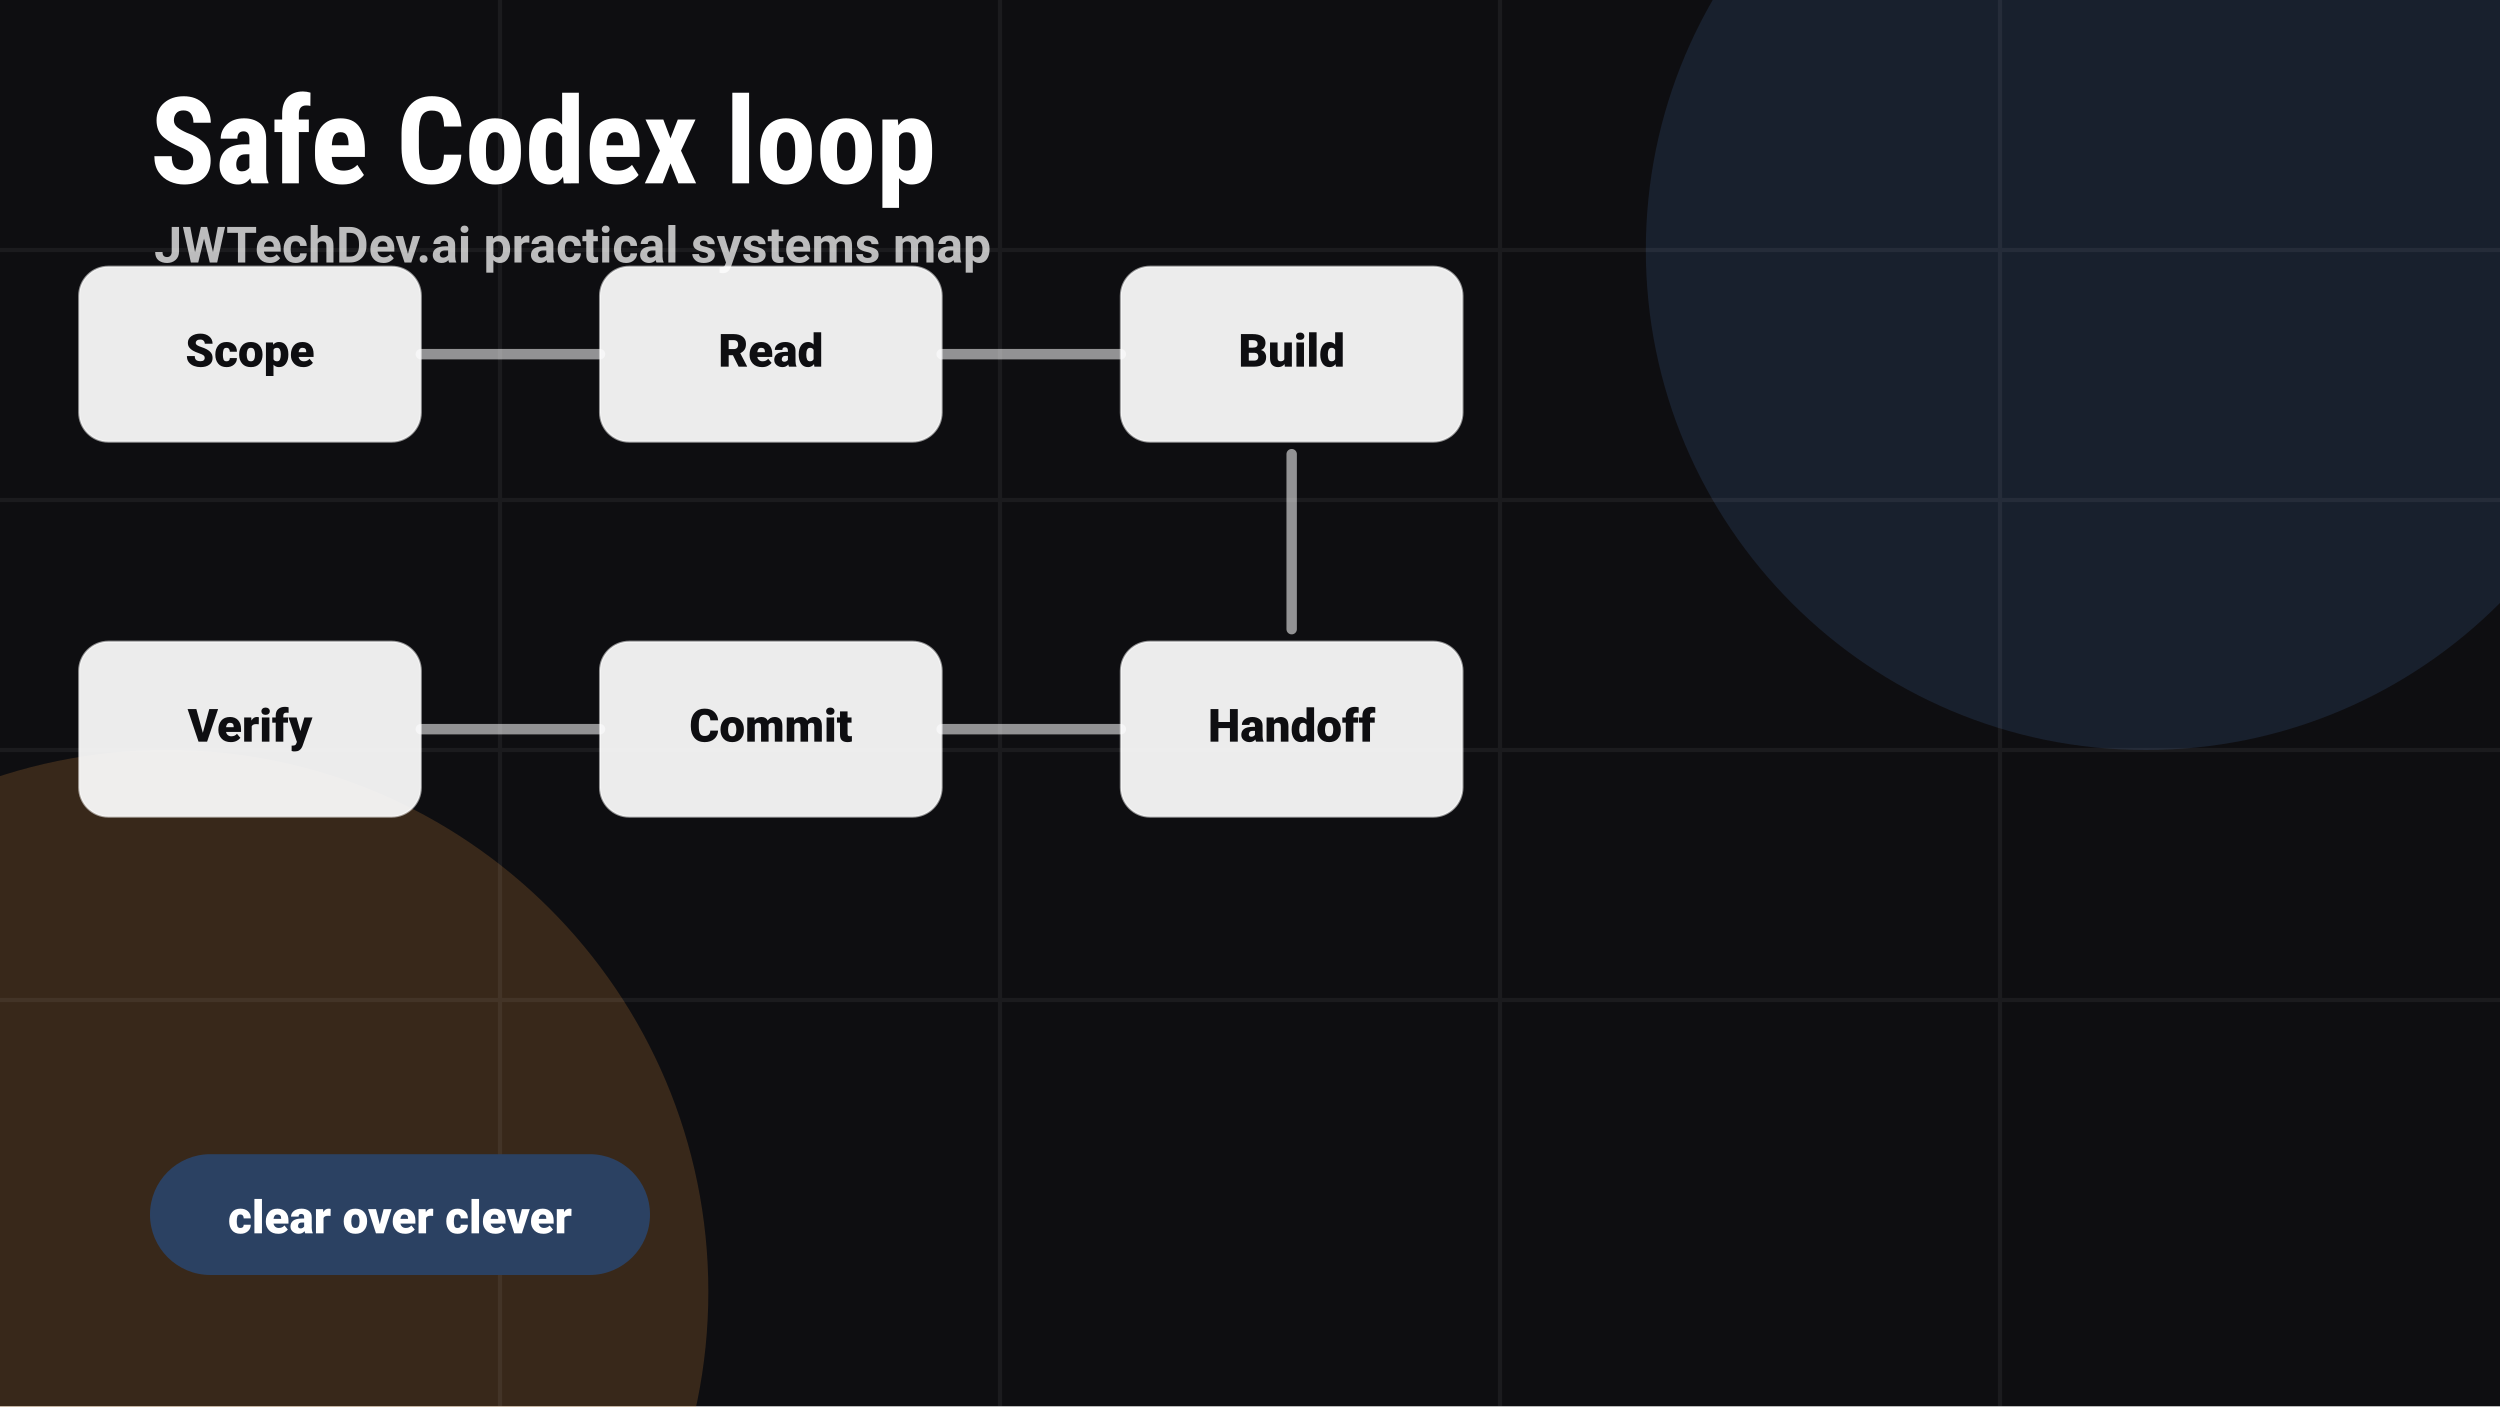
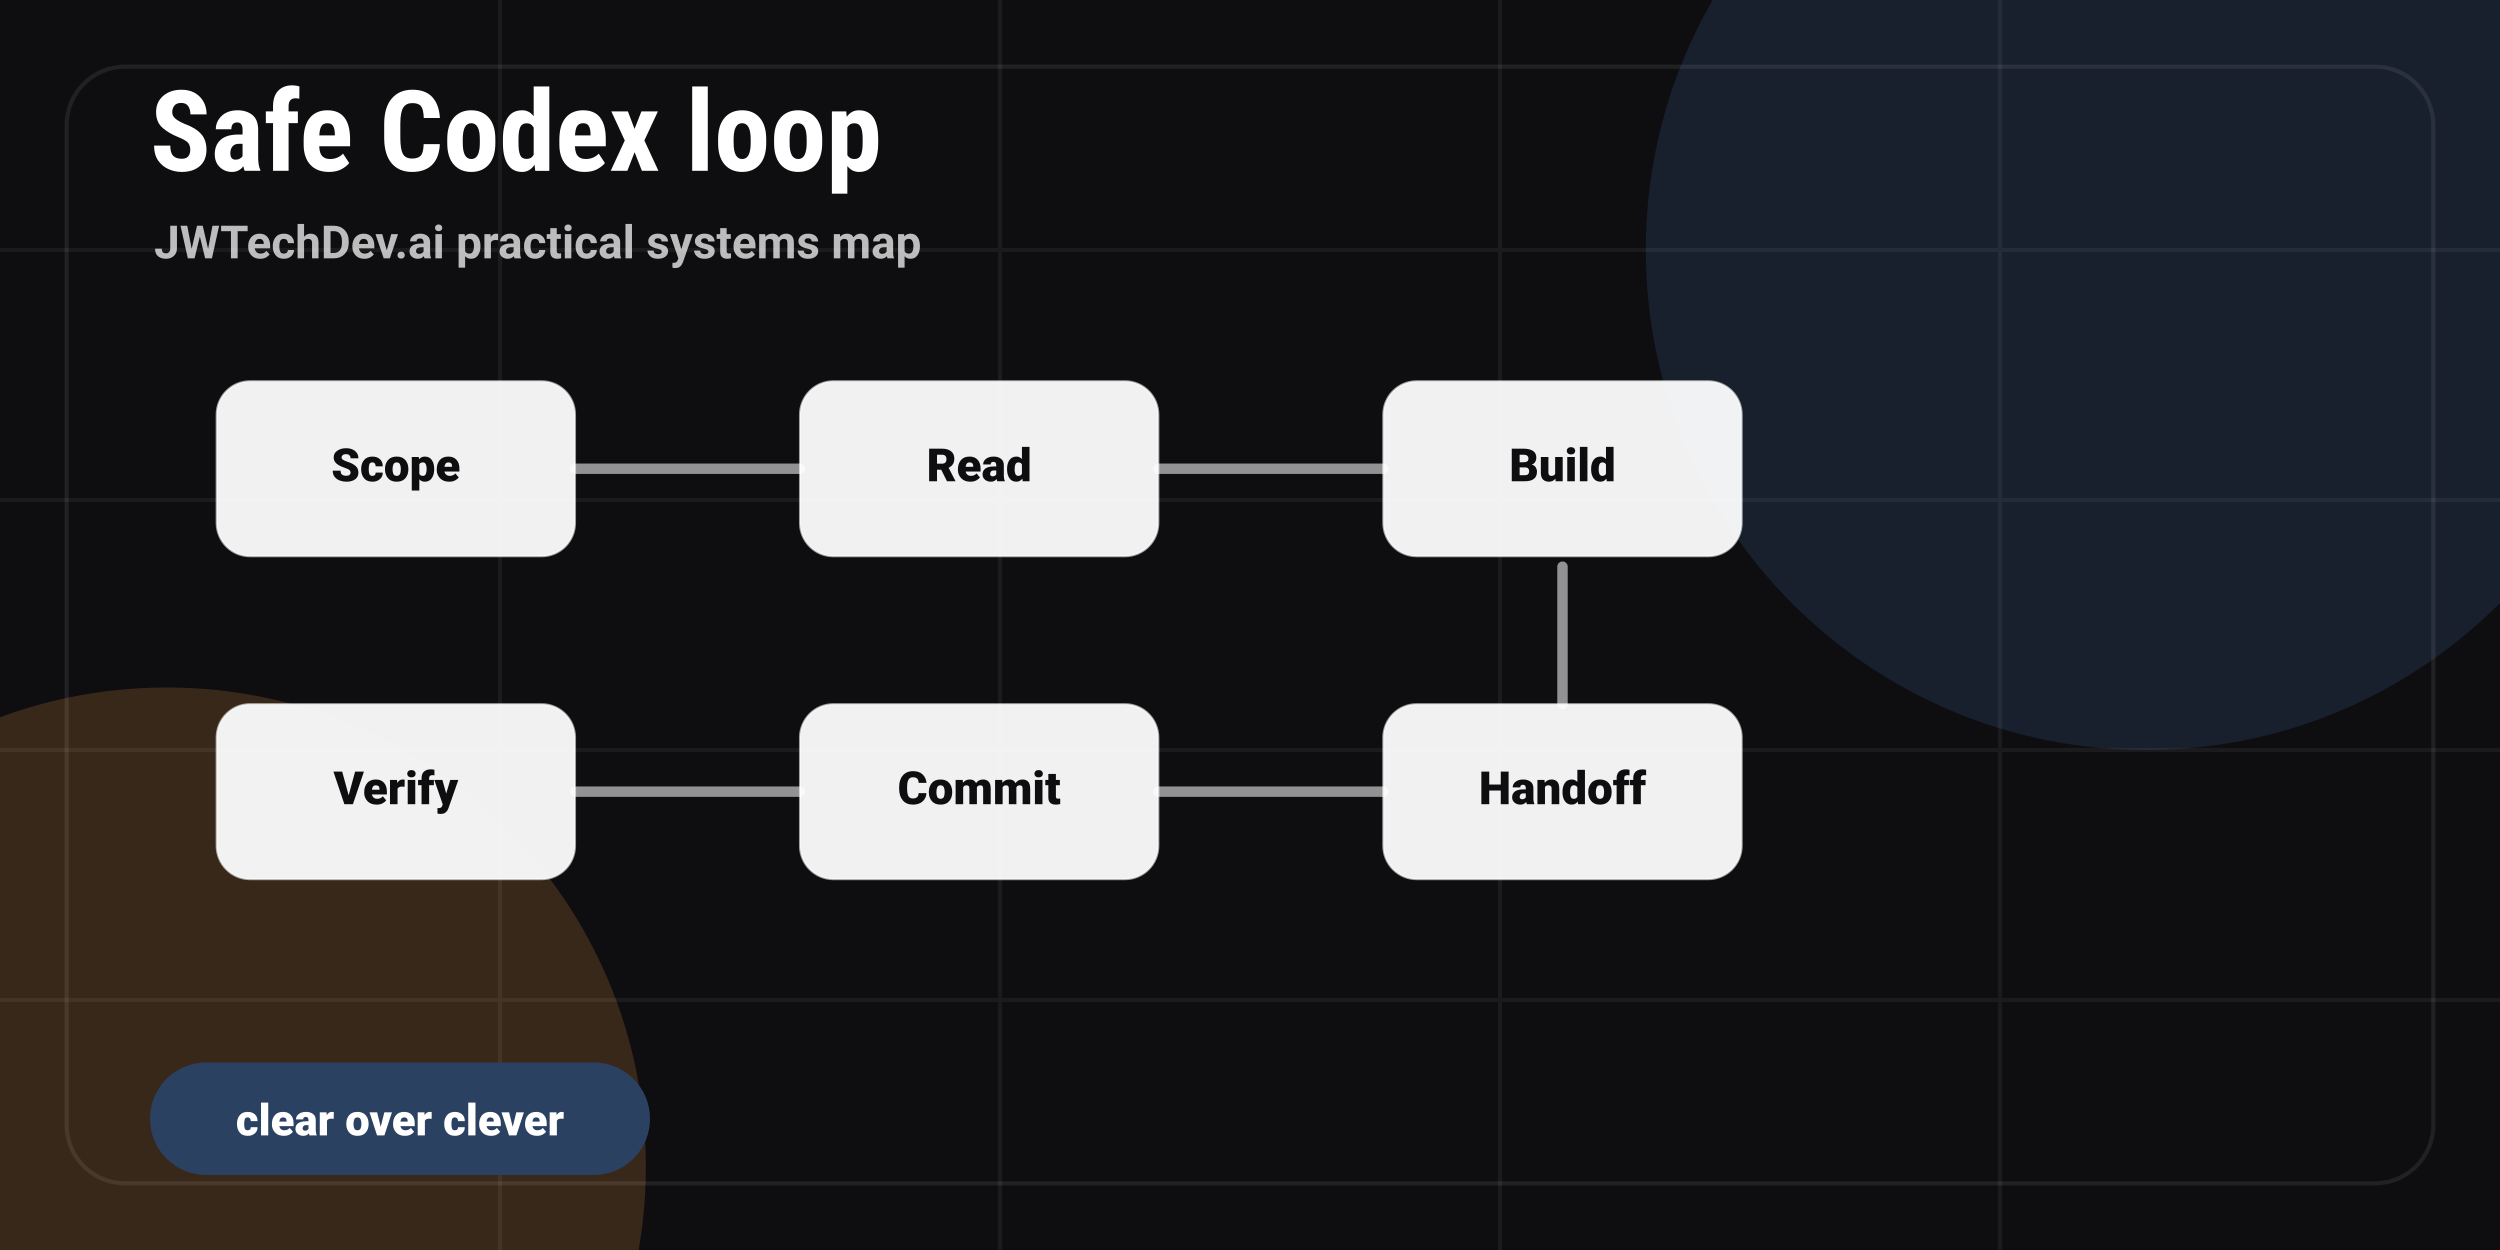
- <svg xmlns="http://www.w3.org/2000/svg" width="1200" height="675" viewBox="0 0 1200 675" role="img" aria-labelledby="title desc">
-   <rect width="1200" height="675" fill="#0e0e11" />
+ <svg xmlns="http://www.w3.org/2000/svg" width="1200" height="600" viewBox="0 0 1200 600" role="img" aria-labelledby="title desc">
+   <rect width="1200" height="600" fill="#0e0e11" />
  <circle cx="1030" cy="120" r="240" fill="#2B4162" opacity=".35" />
-   <circle cx="80" cy="620" r="260" fill="#FA9F42" opacity=".18" />
-   <path d="M0 120h1200M0 240h1200M0 360h1200M0 480h1200M240 0v675M480 0v675M720 0v675M960 0v675" stroke="rgba(255,255,255,.055)" stroke-width="2" />
-   <text x="72" y="88" font-family="Roboto Condensed, Arial, sans-serif" font-size="58" font-weight="900" fill="#fff">Safe Codex loop</text>
-   <text x="74" y="126" font-family="Roboto, Arial, sans-serif" font-size="24" font-weight="700" fill="rgba(255,255,255,.72)">JWTechDev.ai practical systems map</text>
-   <path d="M202 170h86M452 170h86M620 218v84M538 350h-86M288 350h-86" fill="none" stroke="rgba(255,255,255,.55)" stroke-width="5" stroke-linecap="round" />
+   <circle cx="80" cy="560" r="230" fill="#FA9F42" opacity=".18" />
+   <rect x="32" y="32" width="1136" height="536" rx="28" fill="none" stroke="rgba(255,255,255,.08)" stroke-width="2" />
+   <path d="M0 120h1200M0 240h1200M0 360h1200M0 480h1200M240 0v600M480 0v600M720 0v600M960 0v600" stroke="rgba(255,255,255,.055)" stroke-width="2" />
+   <text x="72" y="82" font-family="Roboto Condensed, Arial, sans-serif" font-size="54" font-weight="900" fill="#fff">Safe Codex loop</text>
+   <text x="74" y="124" font-family="Roboto, Arial, sans-serif" font-size="22" font-weight="700" fill="rgba(255,255,255,.72)">JWTechDev.ai practical systems map</text>
+   <path d="M276 225h108M556 225h108M750 272v66M664 380h-108M384 380h-108" fill="none" stroke="rgba(255,255,255,.55)" stroke-width="5" stroke-linecap="round" />
  <g>
-     <rect x="38" y="128" width="164" height="84" rx="14" fill="rgba(255,255,255,.92)" stroke="rgba(255,255,255,.55)" />
-     <text x="120" y="176" text-anchor="middle" font-family="Roboto, Arial, sans-serif" font-size="22" font-weight="900" fill="#0e0e11">Scope</text>
+     <rect x="104" y="183" width="172" height="84" rx="16" fill="rgba(255,255,255,.94)" stroke="rgba(255,255,255,.6)" />
+     <text x="190" y="231" text-anchor="middle" font-family="Roboto, Arial, sans-serif" font-size="22" font-weight="900" fill="#0e0e11">Scope</text>
  </g>
  <g>
-     <rect x="288" y="128" width="164" height="84" rx="14" fill="rgba(255,255,255,.92)" stroke="rgba(255,255,255,.55)" />
-     <text x="370" y="176" text-anchor="middle" font-family="Roboto, Arial, sans-serif" font-size="22" font-weight="900" fill="#0e0e11">Read</text>
+     <rect x="384" y="183" width="172" height="84" rx="16" fill="rgba(255,255,255,.94)" stroke="rgba(255,255,255,.6)" />
+     <text x="470" y="231" text-anchor="middle" font-family="Roboto, Arial, sans-serif" font-size="22" font-weight="900" fill="#0e0e11">Read</text>
  </g>
  <g>
-     <rect x="538" y="128" width="164" height="84" rx="14" fill="rgba(255,255,255,.92)" stroke="rgba(255,255,255,.55)" />
-     <text x="620" y="176" text-anchor="middle" font-family="Roboto, Arial, sans-serif" font-size="22" font-weight="900" fill="#0e0e11">Build</text>
+     <rect x="664" y="183" width="172" height="84" rx="16" fill="rgba(255,255,255,.94)" stroke="rgba(255,255,255,.6)" />
+     <text x="750" y="231" text-anchor="middle" font-family="Roboto, Arial, sans-serif" font-size="22" font-weight="900" fill="#0e0e11">Build</text>
  </g>
  <g>
-     <rect x="38" y="308" width="164" height="84" rx="14" fill="rgba(255,255,255,.92)" stroke="rgba(255,255,255,.55)" />
-     <text x="120" y="356" text-anchor="middle" font-family="Roboto, Arial, sans-serif" font-size="22" font-weight="900" fill="#0e0e11">Verify</text>
+     <rect x="104" y="338" width="172" height="84" rx="16" fill="rgba(255,255,255,.94)" stroke="rgba(255,255,255,.6)" />
+     <text x="190" y="386" text-anchor="middle" font-family="Roboto, Arial, sans-serif" font-size="22" font-weight="900" fill="#0e0e11">Verify</text>
  </g>
  <g>
-     <rect x="288" y="308" width="164" height="84" rx="14" fill="rgba(255,255,255,.92)" stroke="rgba(255,255,255,.55)" />
-     <text x="370" y="356" text-anchor="middle" font-family="Roboto, Arial, sans-serif" font-size="22" font-weight="900" fill="#0e0e11">Commit</text>
+     <rect x="384" y="338" width="172" height="84" rx="16" fill="rgba(255,255,255,.94)" stroke="rgba(255,255,255,.6)" />
+     <text x="470" y="386" text-anchor="middle" font-family="Roboto, Arial, sans-serif" font-size="22" font-weight="900" fill="#0e0e11">Commit</text>
  </g>
  <g>
-     <rect x="538" y="308" width="164" height="84" rx="14" fill="rgba(255,255,255,.92)" stroke="rgba(255,255,255,.55)" />
-     <text x="620" y="356" text-anchor="middle" font-family="Roboto, Arial, sans-serif" font-size="22" font-weight="900" fill="#0e0e11">Handoff</text>
+     <rect x="664" y="338" width="172" height="84" rx="16" fill="rgba(255,255,255,.94)" stroke="rgba(255,255,255,.6)" />
+     <text x="750" y="386" text-anchor="middle" font-family="Roboto, Arial, sans-serif" font-size="22" font-weight="900" fill="#0e0e11">Handoff</text>
  </g>
-   <rect x="72" y="554" width="240" height="58" rx="29" fill="#2B4162" />
-   <text x="192" y="592" text-anchor="middle" font-family="Roboto, Arial, sans-serif" font-size="22" font-weight="900" fill="#fff">clear over clever</text>
+   <rect x="72" y="510" width="240" height="54" rx="27" fill="#2B4162" />
+   <text x="192" y="545" text-anchor="middle" font-family="Roboto, Arial, sans-serif" font-size="21" font-weight="900" fill="#fff">clear over clever</text>
</svg>
